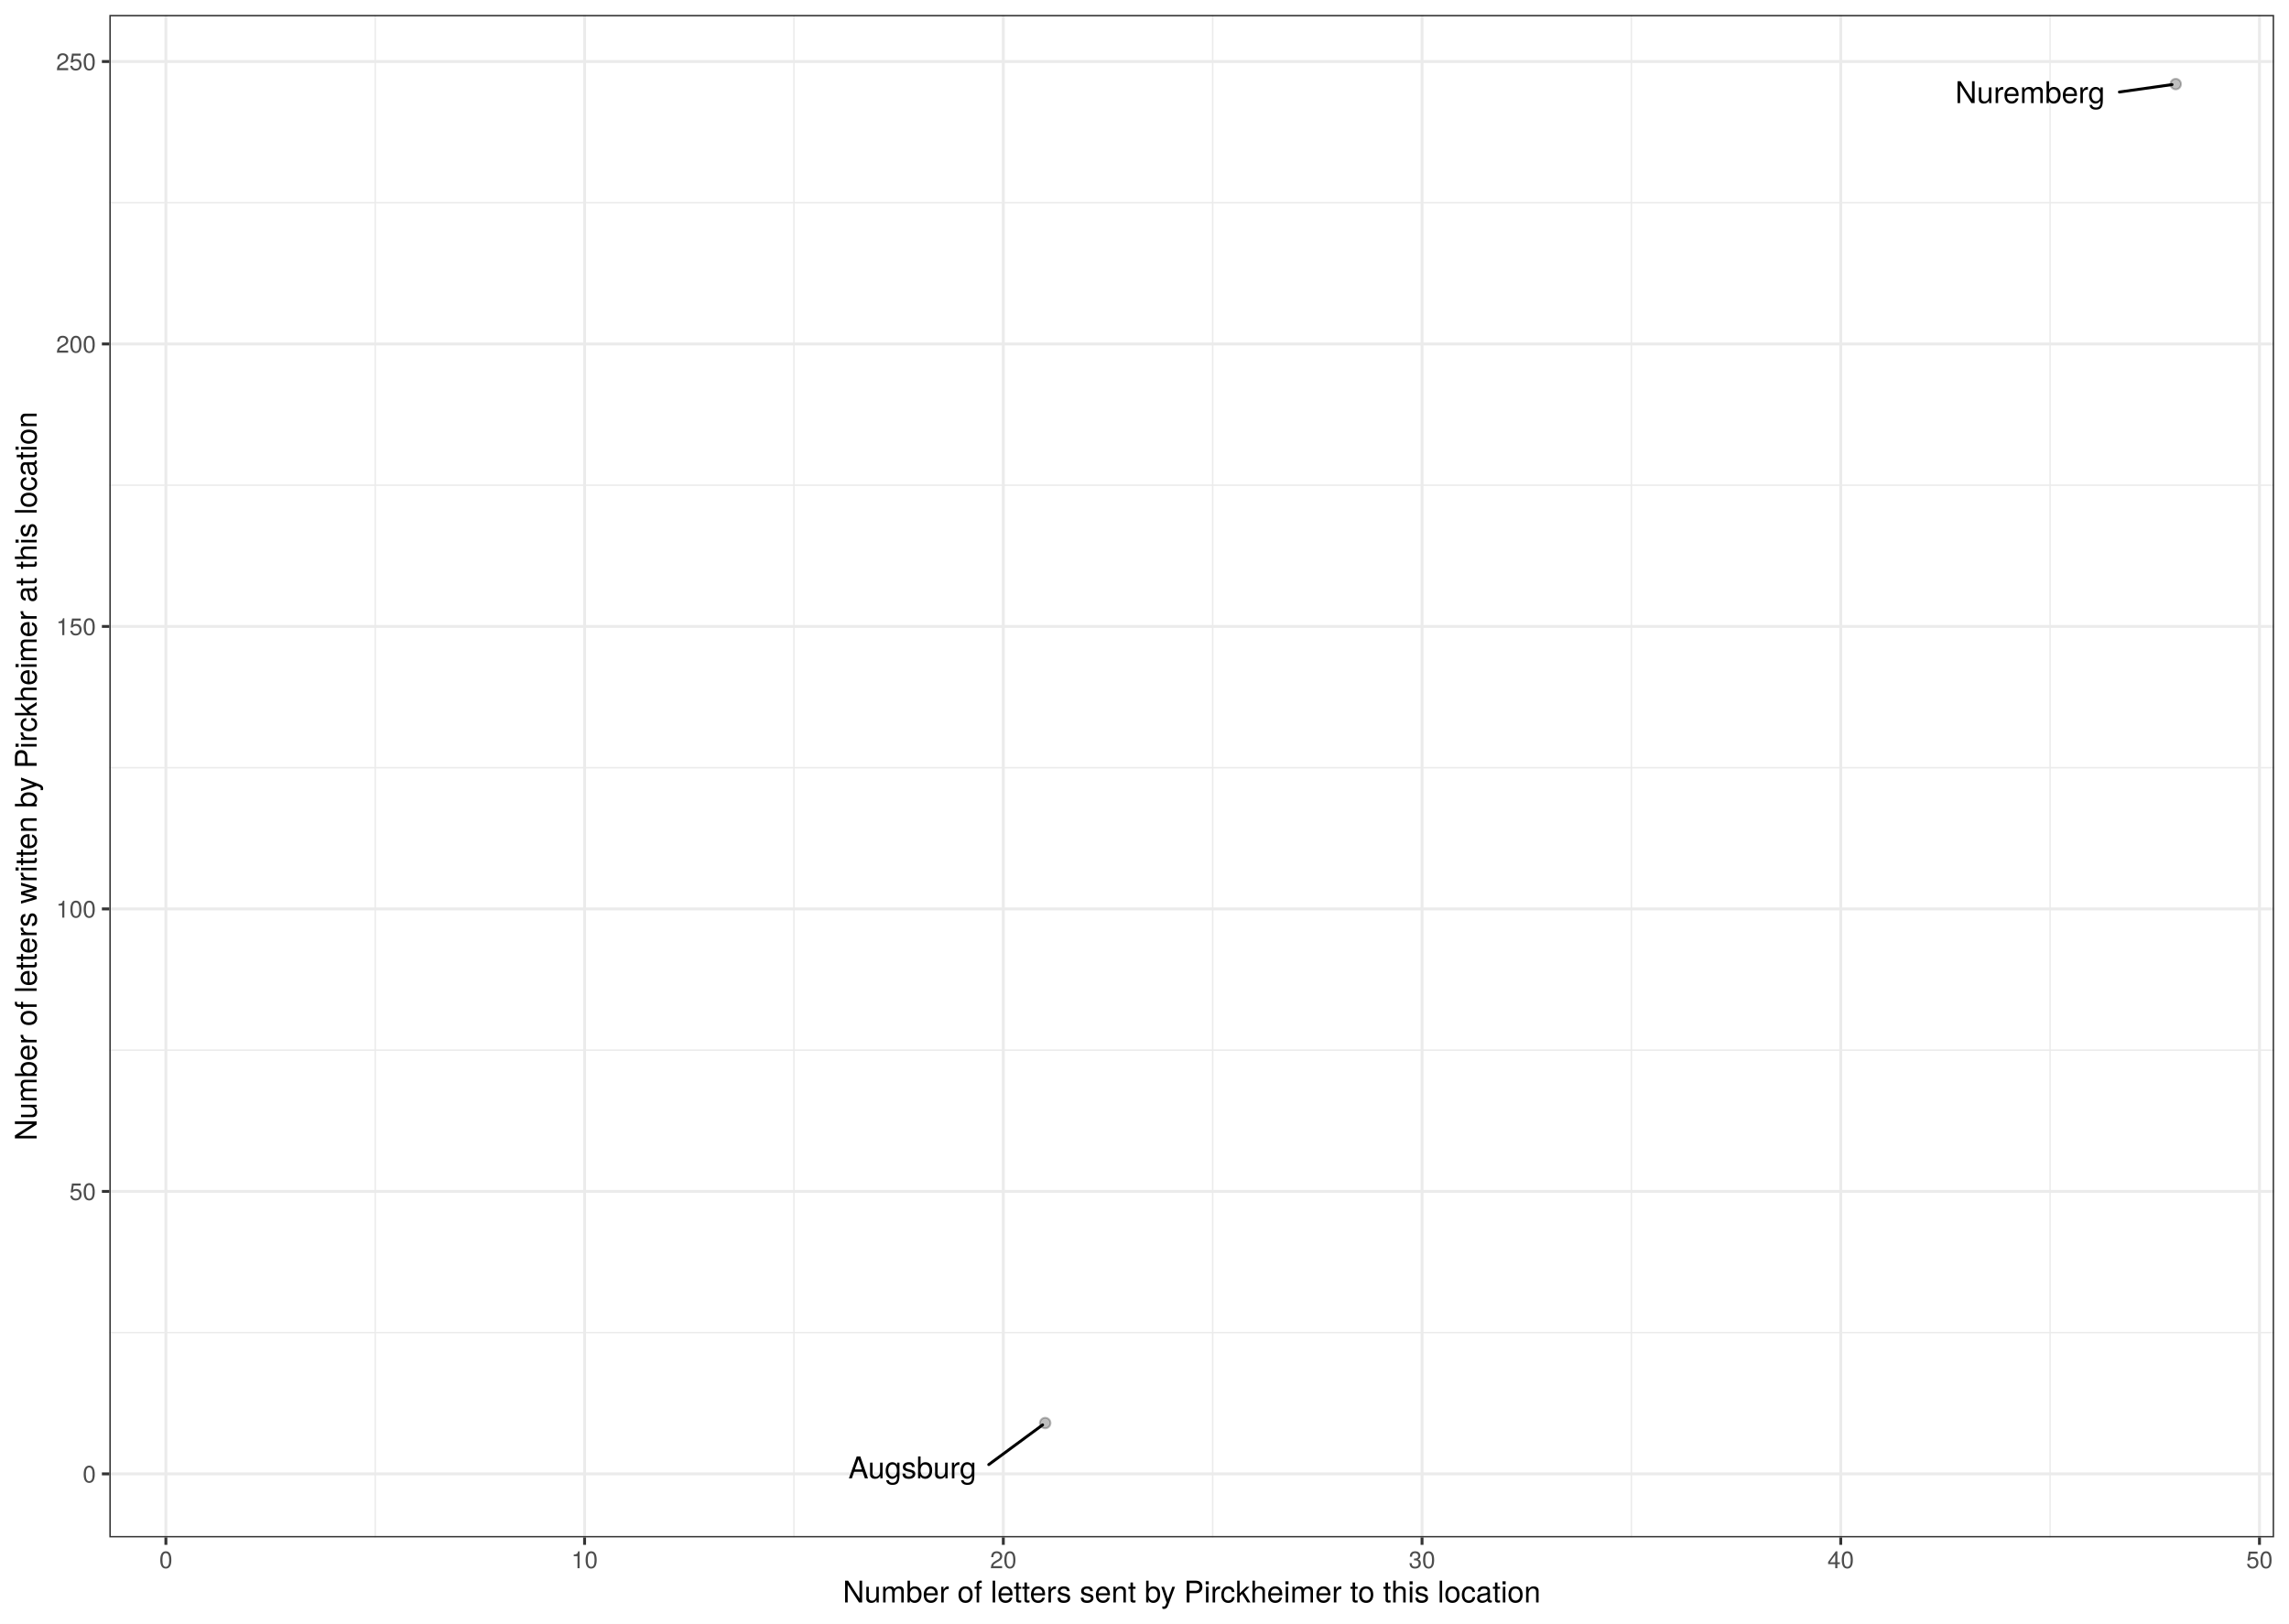
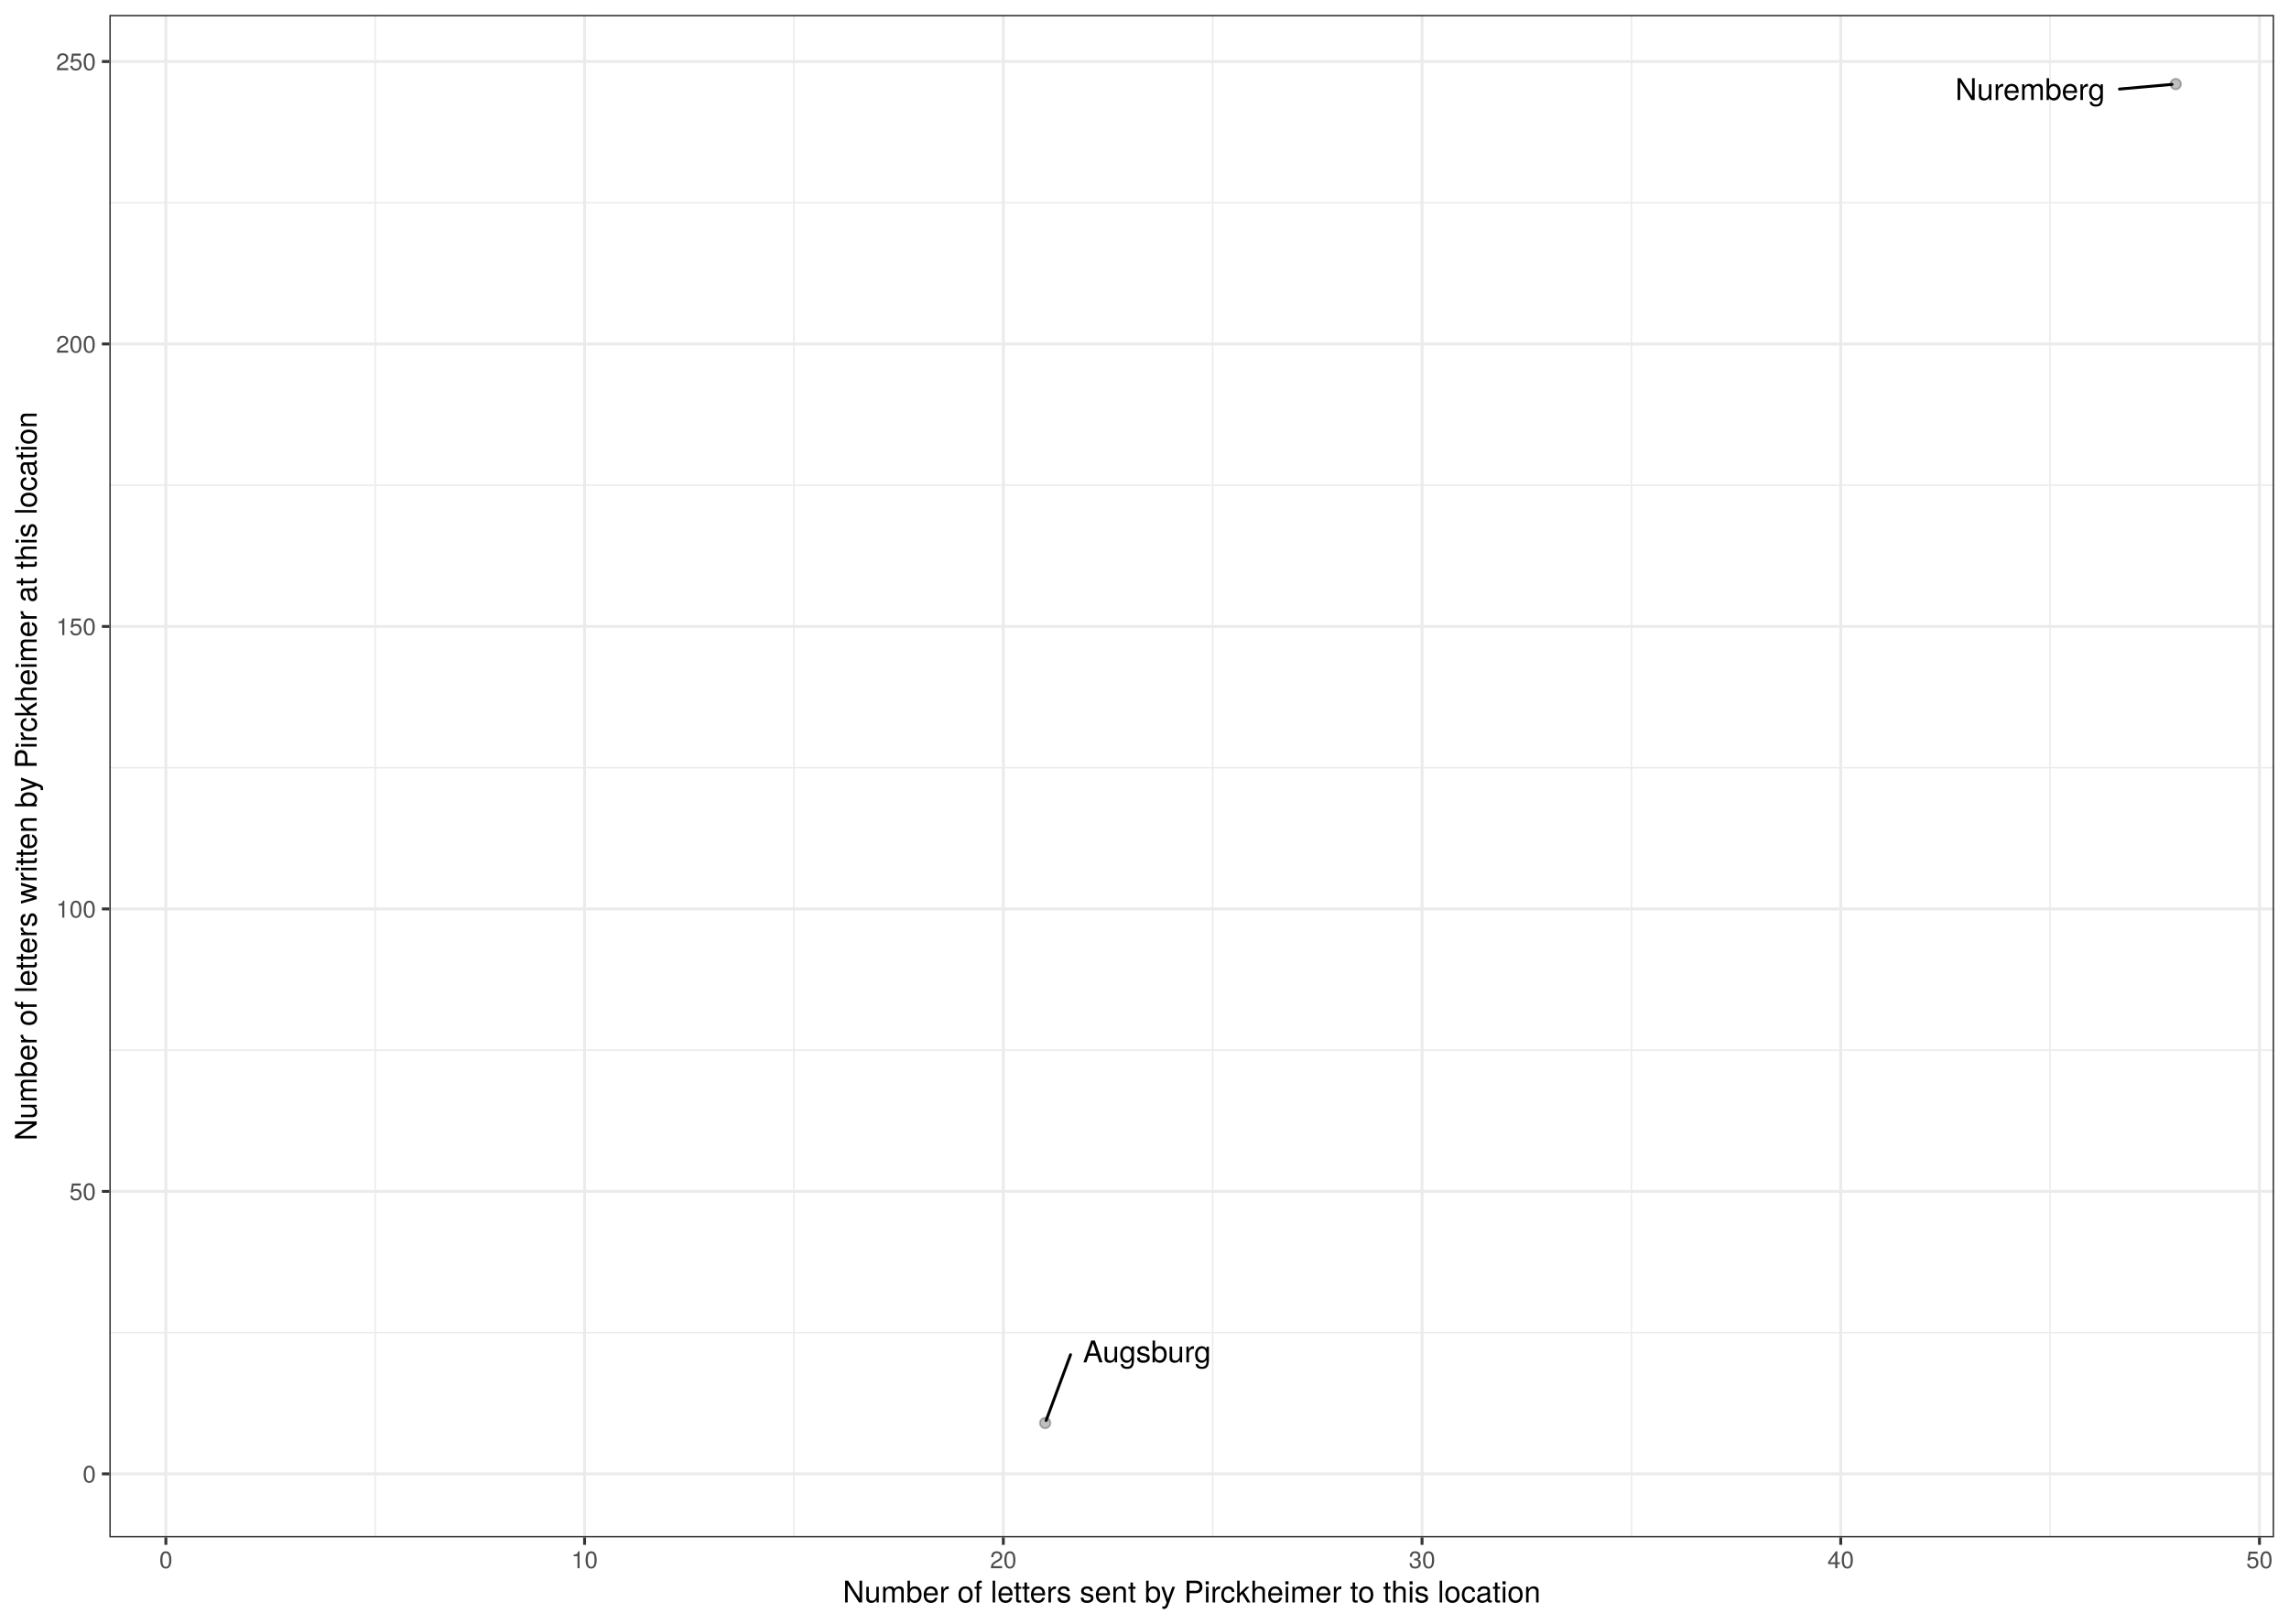
<svg xmlns="http://www.w3.org/2000/svg" class="svglite" width="842.40pt" height="597.60pt" viewBox="0 0 842.40 597.60">
  <defs>
    <style type="text/css">
    .svglite line, .svglite polyline, .svglite polygon, .svglite path, .svglite rect, .svglite circle {
      fill: none;
      stroke: #000000;
      stroke-linecap: round;
      stroke-linejoin: round;
      stroke-miterlimit: 10.00;
    }
    .svglite text {
      white-space: pre;
    }
  </style>
  </defs>
  <rect width="100%" height="100%" style="stroke: none; fill: #FFFFFF;" />
  <defs>
    <clipPath id="cpMC4wMHw4NDIuNDB8MC4wMHw1OTcuNjA=">
      <rect x="0.00" y="0.00" width="842.40" height="597.60" />
    </clipPath>
  </defs>
  <g clip-path="url(#cpMC4wMHw4NDIuNDB8MC4wMHw1OTcuNjA=)">
    <rect x="0" y="-0" width="842.40" height="597.60" style="stroke-width: 1.07; stroke: #FFFFFF; fill: #FFFFFF;" />
  </g>
  <defs>
    <clipPath id="cpNDAuMjR8ODM2LjkyfDUuNDh8NTY1Ljg5">
      <rect x="40.24" y="5.48" width="796.68" height="560.42" />
    </clipPath>
  </defs>
  <g clip-path="url(#cpNDAuMjR8ODM2LjkyfDUuNDh8NTY1Ljg5)">
    <rect x="40.24" y="5.48" width="796.68" height="560.42" style="stroke-width: 1.07; stroke: none; fill: #FFFFFF;" />
    <polyline points="40.24,490.51 836.92,490.51 " style="stroke-width: 0.53; stroke: #EBEBEB; stroke-linecap: butt;" />
    <polyline points="40.24,386.54 836.92,386.54 " style="stroke-width: 0.53; stroke: #EBEBEB; stroke-linecap: butt;" />
    <polyline points="40.24,282.57 836.92,282.57 " style="stroke-width: 0.53; stroke: #EBEBEB; stroke-linecap: butt;" />
    <polyline points="40.24,178.59 836.92,178.59 " style="stroke-width: 0.53; stroke: #EBEBEB; stroke-linecap: butt;" />
    <polyline points="40.24,74.62 836.92,74.62 " style="stroke-width: 0.53; stroke: #EBEBEB; stroke-linecap: butt;" />
    <polyline points="138.10,565.89 138.10,5.48 " style="stroke-width: 0.53; stroke: #EBEBEB; stroke-linecap: butt;" />
    <polyline points="292.19,565.89 292.19,5.48 " style="stroke-width: 0.53; stroke: #EBEBEB; stroke-linecap: butt;" />
    <polyline points="446.29,565.89 446.29,5.48 " style="stroke-width: 0.53; stroke: #EBEBEB; stroke-linecap: butt;" />
    <polyline points="600.38,565.89 600.38,5.48 " style="stroke-width: 0.53; stroke: #EBEBEB; stroke-linecap: butt;" />
    <polyline points="754.48,565.89 754.48,5.48 " style="stroke-width: 0.53; stroke: #EBEBEB; stroke-linecap: butt;" />
    <polyline points="40.24,542.50 836.92,542.50 " style="stroke-width: 1.07; stroke: #EBEBEB; stroke-linecap: butt;" />
    <polyline points="40.24,438.53 836.92,438.53 " style="stroke-width: 1.07; stroke: #EBEBEB; stroke-linecap: butt;" />
    <polyline points="40.24,334.55 836.92,334.55 " style="stroke-width: 1.07; stroke: #EBEBEB; stroke-linecap: butt;" />
    <polyline points="40.24,230.58 836.92,230.58 " style="stroke-width: 1.07; stroke: #EBEBEB; stroke-linecap: butt;" />
    <polyline points="40.24,126.61 836.92,126.61 " style="stroke-width: 1.07; stroke: #EBEBEB; stroke-linecap: butt;" />
    <polyline points="40.24,22.64 836.92,22.64 " style="stroke-width: 1.07; stroke: #EBEBEB; stroke-linecap: butt;" />
    <polyline points="61.05,565.89 61.05,5.48 " style="stroke-width: 1.07; stroke: #EBEBEB; stroke-linecap: butt;" />
    <polyline points="215.14,565.89 215.14,5.48 " style="stroke-width: 1.07; stroke: #EBEBEB; stroke-linecap: butt;" />
    <polyline points="369.24,565.89 369.24,5.48 " style="stroke-width: 1.07; stroke: #EBEBEB; stroke-linecap: butt;" />
    <polyline points="523.34,565.89 523.34,5.48 " style="stroke-width: 1.07; stroke: #EBEBEB; stroke-linecap: butt;" />
    <polyline points="677.43,565.89 677.43,5.48 " style="stroke-width: 1.07; stroke: #EBEBEB; stroke-linecap: butt;" />
    <polyline points="831.53,565.89 831.53,5.48 " style="stroke-width: 1.07; stroke: #EBEBEB; stroke-linecap: butt;" />
    <circle cx="384.65" cy="523.79" r="1.95" style="stroke-width: 0.71; stroke: #000000; stroke-opacity: 0.25; fill: #000000; fill-opacity: 0.25;" />
    <circle cx="800.71" cy="30.95" r="1.95" style="stroke-width: 0.71; stroke: #000000; stroke-opacity: 0.25; fill: #000000; fill-opacity: 0.25;" />
-     <line x1="363.88" y1="539.09" x2="383.70" y2="524.48" style="stroke-width: 1.07;" />
-     <line x1="779.98" y1="33.87" x2="799.36" y2="31.14" style="stroke-width: 1.07;" />
-     <text x="335.77" y="544.16" text-anchor="middle" style="font-size: 11.04px; font-family: &quot;TeX Gyre Heros&quot;;" textLength="52.61px" lengthAdjust="spacingAndGlyphs">Augsburg</text>
-     <text x="747.09" y="37.95" text-anchor="middle" style="font-size: 11.04px; font-family: &quot;TeX Gyre Heros&quot;;" textLength="62.19px" lengthAdjust="spacingAndGlyphs">Nuremberg</text>
+     <line x1="393.98" y1="498.64" x2="385.00" y2="522.85" style="stroke-width: 1.07;" />
+     <line x1="780.00" y1="32.78" x2="799.34" y2="31.07" style="stroke-width: 1.07;" />
+     <text x="422.08" y="501.46" text-anchor="middle" style="font-size: 11.04px; font-family: &quot;TeX Gyre Heros&quot;;" textLength="52.61px" lengthAdjust="spacingAndGlyphs">Augsburg</text>
+     <text x="747.11" y="36.81" text-anchor="middle" style="font-size: 11.04px; font-family: &quot;TeX Gyre Heros&quot;;" textLength="62.19px" lengthAdjust="spacingAndGlyphs">Nuremberg</text>
    <rect x="40.24" y="5.48" width="796.68" height="560.42" style="stroke-width: 1.07; stroke: #333333;" />
  </g>
  <g clip-path="url(#cpMC4wMHw4NDIuNDB8MC4wMHw1OTcuNjA=)">
    <text x="35.31" y="545.71" text-anchor="end" style="font-size: 8.80px;fill: #4D4D4D; font-family: &quot;TeX Gyre Heros&quot;;" textLength="5.59px" lengthAdjust="spacingAndGlyphs">0</text>
    <text x="35.31" y="441.74" text-anchor="end" style="font-size: 8.80px;fill: #4D4D4D; font-family: &quot;TeX Gyre Heros&quot;;" textLength="11.19px" lengthAdjust="spacingAndGlyphs">50</text>
    <text x="35.31" y="337.76" text-anchor="end" style="font-size: 8.80px;fill: #4D4D4D; font-family: &quot;TeX Gyre Heros&quot;;" textLength="16.78px" lengthAdjust="spacingAndGlyphs">100</text>
    <text x="35.31" y="233.79" text-anchor="end" style="font-size: 8.80px;fill: #4D4D4D; font-family: &quot;TeX Gyre Heros&quot;;" textLength="16.78px" lengthAdjust="spacingAndGlyphs">150</text>
    <text x="35.31" y="129.82" text-anchor="end" style="font-size: 8.80px;fill: #4D4D4D; font-family: &quot;TeX Gyre Heros&quot;;" textLength="16.78px" lengthAdjust="spacingAndGlyphs">200</text>
    <text x="35.31" y="25.84" text-anchor="end" style="font-size: 8.80px;fill: #4D4D4D; font-family: &quot;TeX Gyre Heros&quot;;" textLength="16.78px" lengthAdjust="spacingAndGlyphs">250</text>
    <polyline points="37.50,542.50 40.24,542.50 " style="stroke-width: 1.07; stroke: #333333; stroke-linecap: butt;" />
    <polyline points="37.50,438.53 40.24,438.53 " style="stroke-width: 1.07; stroke: #333333; stroke-linecap: butt;" />
    <polyline points="37.50,334.55 40.24,334.55 " style="stroke-width: 1.07; stroke: #333333; stroke-linecap: butt;" />
    <polyline points="37.50,230.58 40.24,230.58 " style="stroke-width: 1.07; stroke: #333333; stroke-linecap: butt;" />
    <polyline points="37.50,126.61 40.24,126.61 " style="stroke-width: 1.07; stroke: #333333; stroke-linecap: butt;" />
    <polyline points="37.50,22.64 40.24,22.64 " style="stroke-width: 1.07; stroke: #333333; stroke-linecap: butt;" />
    <polyline points="61.05,568.63 61.05,565.89 " style="stroke-width: 1.07; stroke: #333333; stroke-linecap: butt;" />
    <polyline points="215.14,568.63 215.14,565.89 " style="stroke-width: 1.07; stroke: #333333; stroke-linecap: butt;" />
    <polyline points="369.24,568.63 369.24,565.89 " style="stroke-width: 1.07; stroke: #333333; stroke-linecap: butt;" />
    <polyline points="523.34,568.63 523.34,565.89 " style="stroke-width: 1.07; stroke: #333333; stroke-linecap: butt;" />
    <polyline points="677.43,568.63 677.43,565.89 " style="stroke-width: 1.07; stroke: #333333; stroke-linecap: butt;" />
    <polyline points="831.53,568.63 831.53,565.89 " style="stroke-width: 1.07; stroke: #333333; stroke-linecap: butt;" />
    <text x="61.05" y="577.24" text-anchor="middle" style="font-size: 8.80px;fill: #4D4D4D; font-family: &quot;TeX Gyre Heros&quot;;" textLength="5.59px" lengthAdjust="spacingAndGlyphs">0</text>
    <text x="215.14" y="577.24" text-anchor="middle" style="font-size: 8.80px;fill: #4D4D4D; font-family: &quot;TeX Gyre Heros&quot;;" textLength="11.19px" lengthAdjust="spacingAndGlyphs">10</text>
    <text x="369.24" y="577.24" text-anchor="middle" style="font-size: 8.80px;fill: #4D4D4D; font-family: &quot;TeX Gyre Heros&quot;;" textLength="11.19px" lengthAdjust="spacingAndGlyphs">20</text>
    <text x="523.34" y="577.24" text-anchor="middle" style="font-size: 8.80px;fill: #4D4D4D; font-family: &quot;TeX Gyre Heros&quot;;" textLength="11.19px" lengthAdjust="spacingAndGlyphs">30</text>
    <text x="677.43" y="577.24" text-anchor="middle" style="font-size: 8.80px;fill: #4D4D4D; font-family: &quot;TeX Gyre Heros&quot;;" textLength="11.19px" lengthAdjust="spacingAndGlyphs">40</text>
    <text x="831.53" y="577.24" text-anchor="middle" style="font-size: 8.80px;fill: #4D4D4D; font-family: &quot;TeX Gyre Heros&quot;;" textLength="11.19px" lengthAdjust="spacingAndGlyphs">50</text>
    <text x="438.58" y="589.83" text-anchor="middle" style="font-size: 11.00px; font-family: &quot;TeX Gyre Heros&quot;;" textLength="295.25px" lengthAdjust="spacingAndGlyphs">Number of letters sent by Pirckheimer to this location</text>
    <text transform="translate(13.50,285.69) rotate(-90)" text-anchor="middle" style="font-size: 11.00px; font-family: &quot;TeX Gyre Heros&quot;;" textLength="310.42px" lengthAdjust="spacingAndGlyphs">Number of letters written by Pirckheimer at this location</text>
  </g>
</svg>
